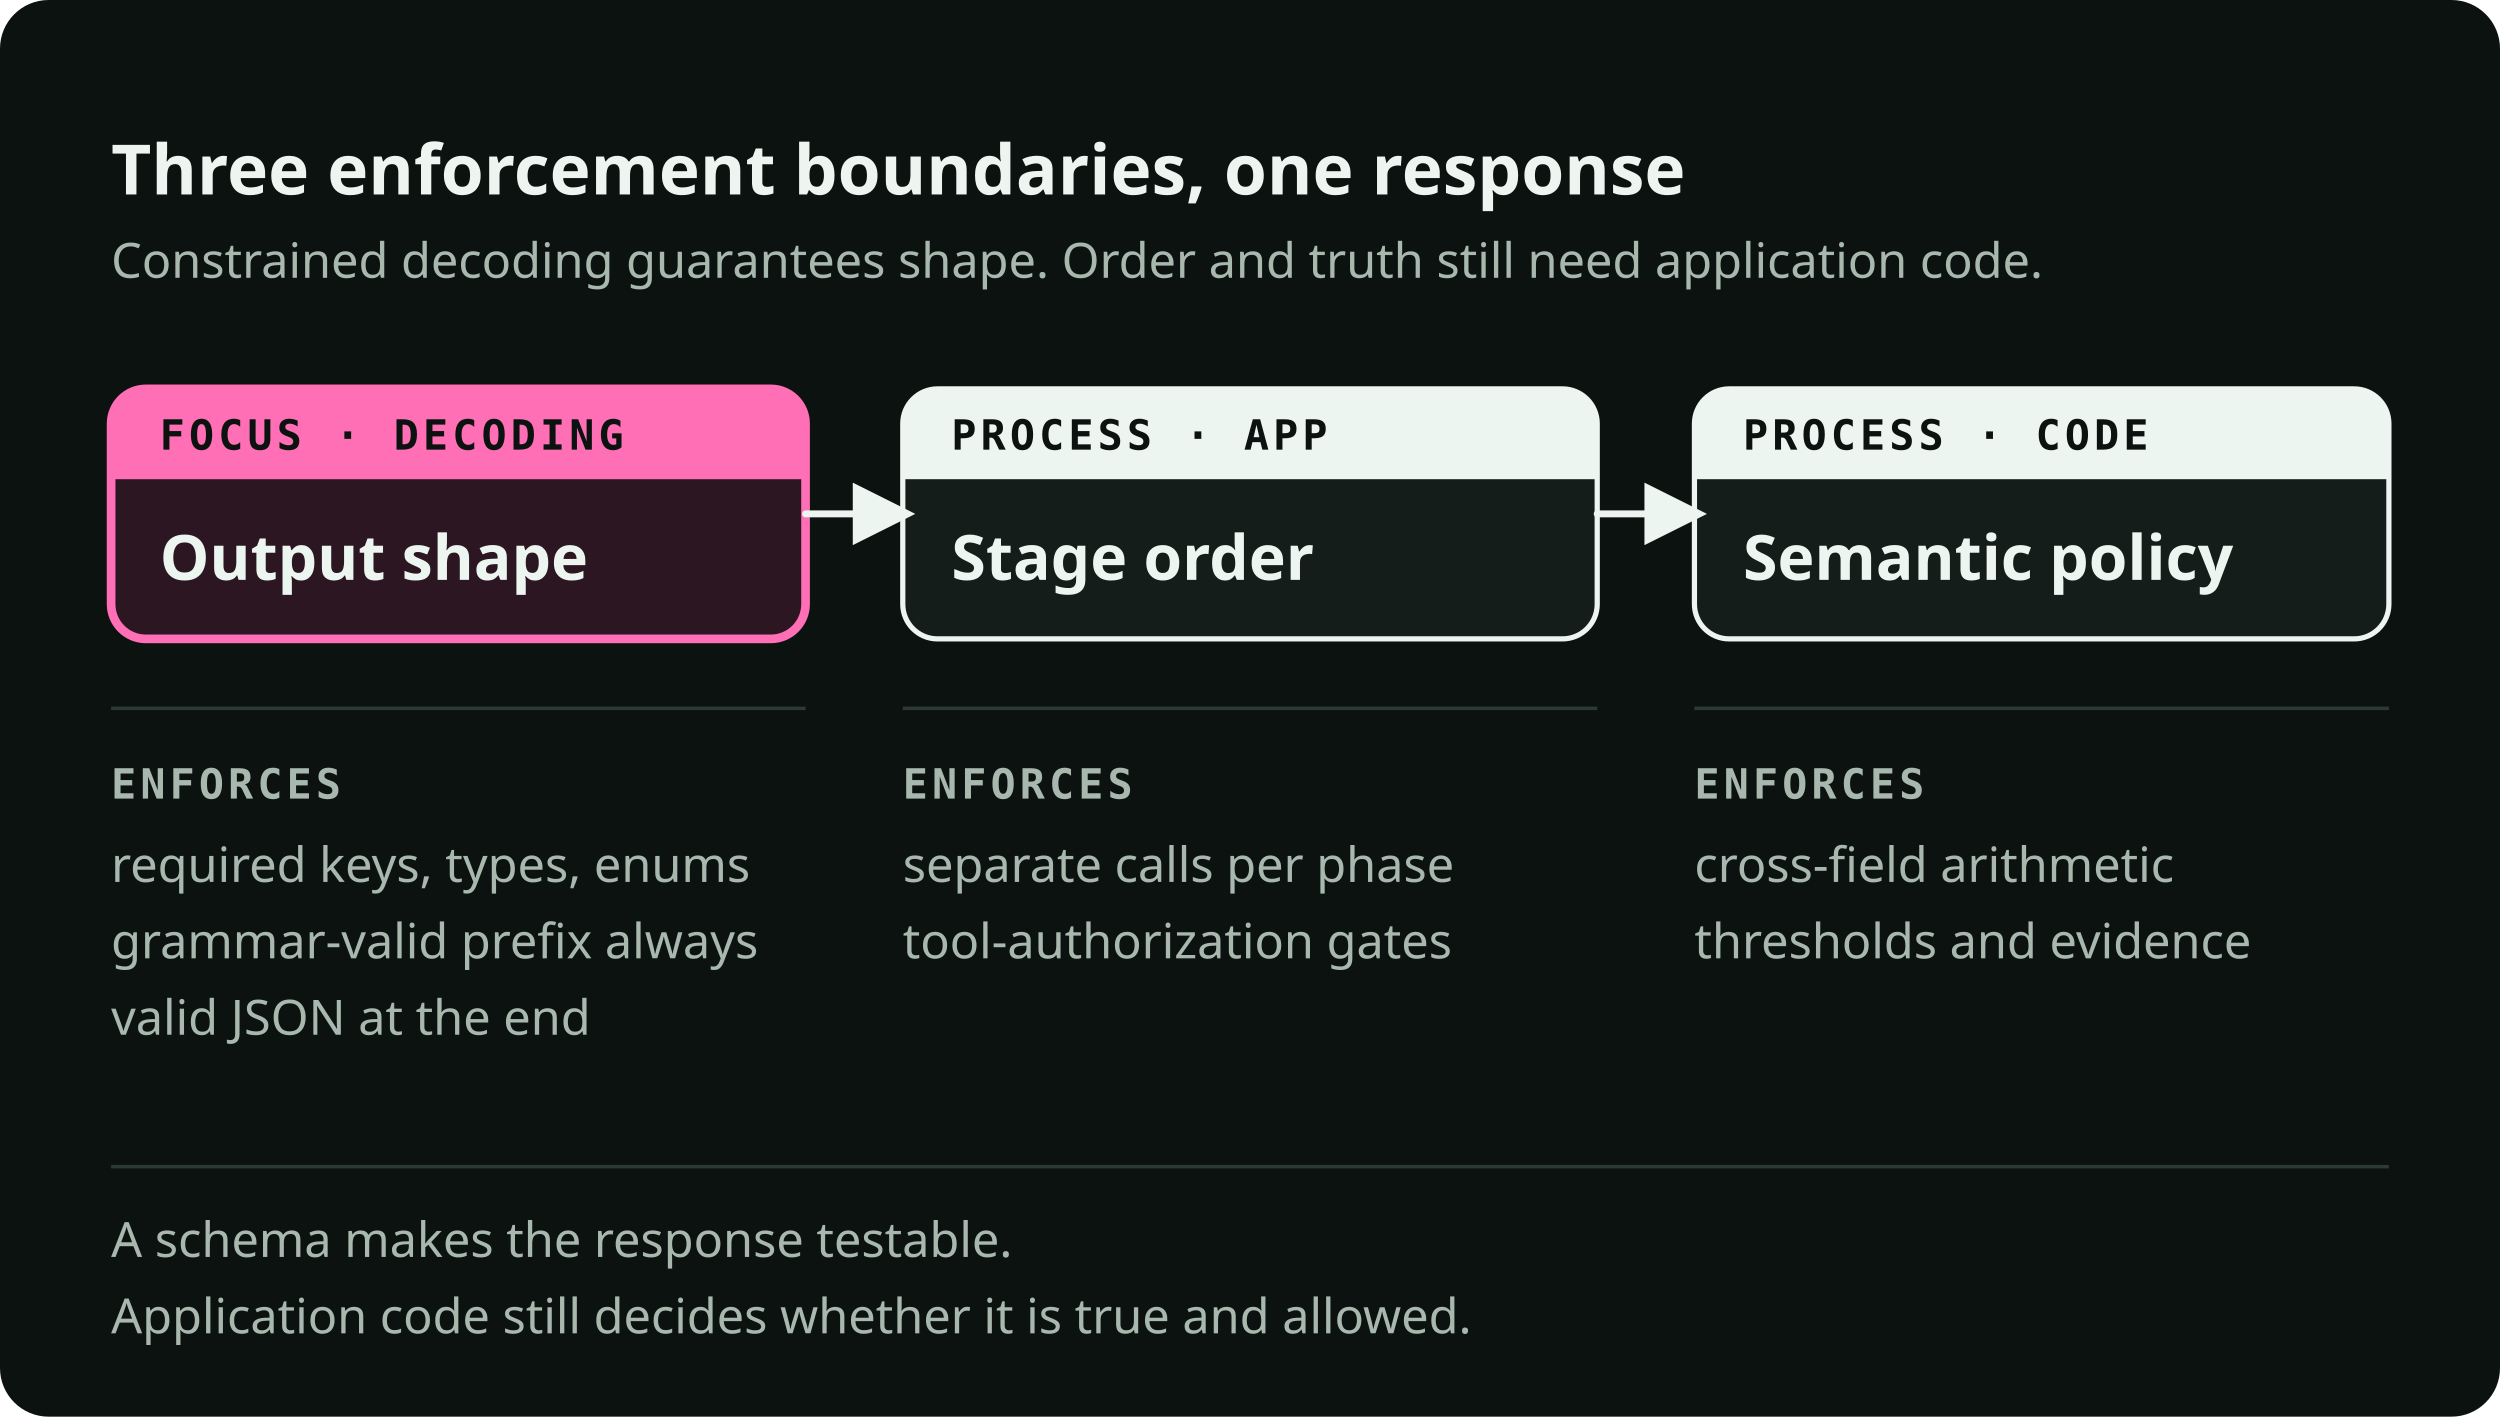
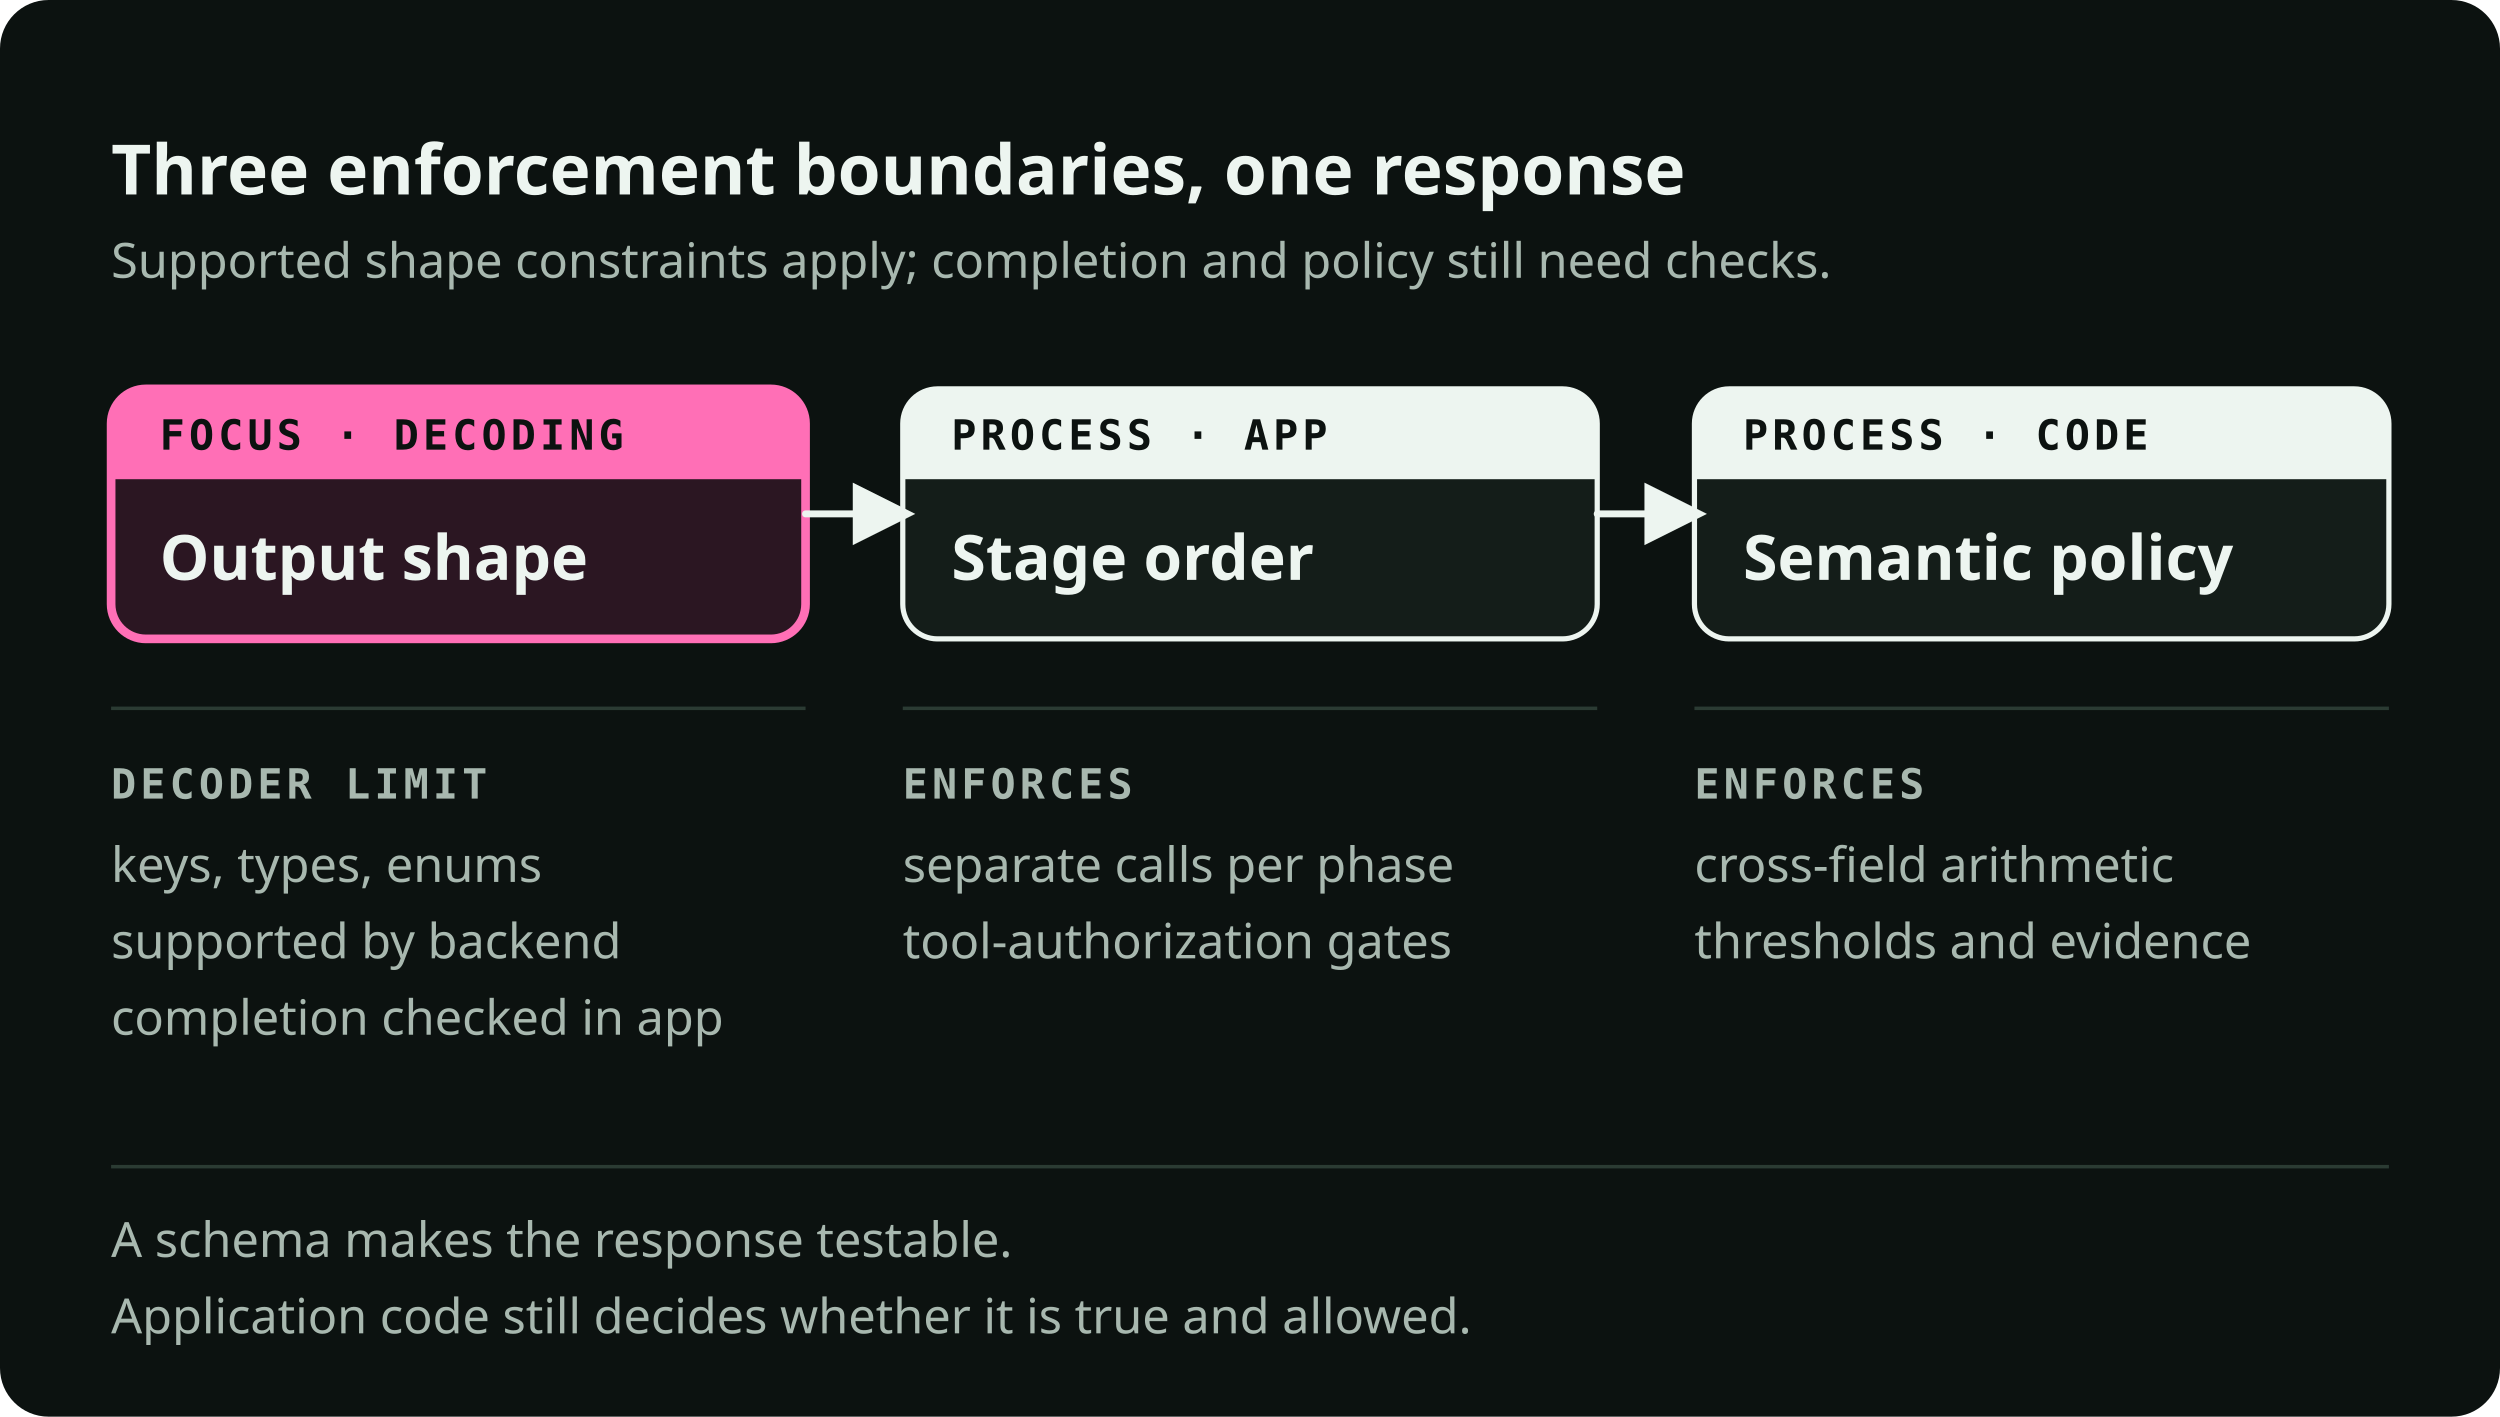
<svg xmlns="http://www.w3.org/2000/svg" viewBox="0 0 720 408" role="img" preserveAspectRatio="xMidYMid meet" data-visual-system="byte-diagram-v2" data-direction="B" data-theme="dark" aria-labelledby="sgro-title sgro-desc" shape-rendering="geometricPrecision" text-rendering="geometricPrecision">
  <style data-visual-system="byte-diagram-v2">* { animation: none !important; }</style>
  <defs>
    <marker id="sgro-arrow-flow" viewBox="0 0 10 10" refX="8" refY="5" markerWidth="9" markerHeight="9" orient="auto-start-reverse">
      <path d="M0 0 10 5 0 10Z" fill="#EDF5F0" />
    </marker>
    <marker id="sgro-arrow-fail" viewBox="0 0 10 10" refX="8" refY="5" markerWidth="9" markerHeight="9" orient="auto-start-reverse">
      <path d="M0 0 10 5 0 10Z" fill="#FF6FB6" />
    </marker>
  </defs>
  <rect width="720" height="408" rx="14" fill="#0C1210" />
  <text x="32" y="56" font-family="Space Grotesk, IBM Plex Sans, ui-sans-serif, system-ui, sans-serif" font-size="20" font-weight="700" fill="#EDF5F0">Three enforcement boundaries, one response</text>
-   <text x="32" y="80" font-family="IBM Plex Sans, ui-sans-serif, system-ui, sans-serif" font-size="14" font-weight="400" fill="#A8B8AF">Constrained decoding guarantees shape. Order and truth still need application code.</text>
+   <text x="32" y="80" font-family="IBM Plex Sans, ui-sans-serif, system-ui, sans-serif" font-size="14" font-weight="400" fill="#A8B8AF">Supported shape constraints apply; completion and policy still need checks.</text>
  <path d="M42 112h180a10 10 0 0 1 10 10v52a10 10 0 0 1 -10 10h-180a10 10 0 0 1 -10 -10v-52a10 10 0 0 1 10 -10Z" fill="#2B1622" stroke="#FF6FB6" stroke-width="2.5" />
  <path d="M42 112h180a10 10 0 0 1 10 10v16a0 0 0 0 1 -0 0h-200a0 0 0 0 1 -0 -0v-16a10 10 0 0 1 10 -10Z" fill="#FF6FB6" />
  <text x="46" y="129.5" font-family="IBM Plex Mono, ui-monospace, SFMono-Regular, Menlo, monospace" font-size="12" font-weight="600" fill="#0C1210" letter-spacing="1.2">FOCUS · DECODING</text>
  <text x="46" y="167" font-family="Space Grotesk, IBM Plex Sans, ui-sans-serif, system-ui, sans-serif" font-size="18" font-weight="600" fill="#EDF5F0">Output shape</text>
  <path d="M270 112h180a10 10 0 0 1 10 10v52a10 10 0 0 1 -10 10h-180a10 10 0 0 1 -10 -10v-52a10 10 0 0 1 10 -10Z" fill="#141D19" stroke="#EDF5F0" stroke-width="1.5" />
  <path d="M270 112h180a10 10 0 0 1 10 10v16a0 0 0 0 1 -0 0h-200a0 0 0 0 1 -0 -0v-16a10 10 0 0 1 10 -10Z" fill="#EDF5F0" />
  <text x="274" y="129.5" font-family="IBM Plex Mono, ui-monospace, SFMono-Regular, Menlo, monospace" font-size="12" font-weight="600" fill="#0C1210" letter-spacing="1.2">PROCESS · APP</text>
  <text x="274" y="167" font-family="Space Grotesk, IBM Plex Sans, ui-sans-serif, system-ui, sans-serif" font-size="18" font-weight="600" fill="#EDF5F0">Stage order</text>
  <path d="M498 112h180a10 10 0 0 1 10 10v52a10 10 0 0 1 -10 10h-180a10 10 0 0 1 -10 -10v-52a10 10 0 0 1 10 -10Z" fill="#141D19" stroke="#EDF5F0" stroke-width="1.5" />
  <path d="M498 112h180a10 10 0 0 1 10 10v16a0 0 0 0 1 -0 0h-200a0 0 0 0 1 -0 -0v-16a10 10 0 0 1 10 -10Z" fill="#EDF5F0" />
  <text x="502" y="129.5" font-family="IBM Plex Mono, ui-monospace, SFMono-Regular, Menlo, monospace" font-size="12" font-weight="600" fill="#0C1210" letter-spacing="1.2">PROCESS · CODE</text>
  <text x="502" y="167" font-family="Space Grotesk, IBM Plex Sans, ui-sans-serif, system-ui, sans-serif" font-size="18" font-weight="600" fill="#EDF5F0">Semantic policy</text>
  <path d="M232 148h28" fill="none" stroke="#EDF5F0" stroke-width="2" stroke-linecap="round" stroke-linejoin="round" marker-end="url(#sgro-arrow-flow)" />
  <path d="M460 148h28" fill="none" stroke="#EDF5F0" stroke-width="2" stroke-linecap="round" stroke-linejoin="round" marker-end="url(#sgro-arrow-flow)" />
  <path d="M32 204h200" stroke="#2B3B33" stroke-width="1" />
  <path d="M260 204h200" stroke="#2B3B33" stroke-width="1" />
  <path d="M488 204h200" stroke="#2B3B33" stroke-width="1" />
-   <text x="32" y="230" font-family="IBM Plex Mono, ui-monospace, SFMono-Regular, Menlo, monospace" font-size="12" font-weight="600" fill="#A8B8AF" letter-spacing="1.2">ENFORCES</text>
-   <text x="32" y="254" font-family="IBM Plex Sans, ui-sans-serif, system-ui, sans-serif" font-size="14" font-weight="400" fill="#A8B8AF">required keys, types, enums</text>
-   <text x="32" y="276" font-family="IBM Plex Sans, ui-sans-serif, system-ui, sans-serif" font-size="14" font-weight="400" fill="#A8B8AF">grammar-valid prefix always</text>
-   <text x="32" y="298" font-family="IBM Plex Sans, ui-sans-serif, system-ui, sans-serif" font-size="14" font-weight="400" fill="#A8B8AF">valid JSON at the end</text>
+   <text x="32" y="230" font-family="IBM Plex Mono, ui-monospace, SFMono-Regular, Menlo, monospace" font-size="12" font-weight="600" fill="#A8B8AF" letter-spacing="1.2">DECODER LIMIT</text>
+   <text x="32" y="254" font-family="IBM Plex Sans, ui-sans-serif, system-ui, sans-serif" font-size="14" font-weight="400" fill="#A8B8AF">keys, types, enums</text>
+   <text x="32" y="276" font-family="IBM Plex Sans, ui-sans-serif, system-ui, sans-serif" font-size="14" font-weight="400" fill="#A8B8AF">supported by backend</text>
+   <text x="32" y="298" font-family="IBM Plex Sans, ui-sans-serif, system-ui, sans-serif" font-size="14" font-weight="400" fill="#A8B8AF">completion checked in app</text>
  <text x="260" y="230" font-family="IBM Plex Mono, ui-monospace, SFMono-Regular, Menlo, monospace" font-size="12" font-weight="600" fill="#A8B8AF" letter-spacing="1.2">ENFORCES</text>
  <text x="260" y="254" font-family="IBM Plex Sans, ui-sans-serif, system-ui, sans-serif" font-size="14" font-weight="400" fill="#A8B8AF">separate calls per phase</text>
  <text x="260" y="276" font-family="IBM Plex Sans, ui-sans-serif, system-ui, sans-serif" font-size="14" font-weight="400" fill="#A8B8AF">tool-authorization gates</text>
  <text x="488" y="230" font-family="IBM Plex Mono, ui-monospace, SFMono-Regular, Menlo, monospace" font-size="12" font-weight="600" fill="#A8B8AF" letter-spacing="1.2">ENFORCES</text>
  <text x="488" y="254" font-family="IBM Plex Sans, ui-sans-serif, system-ui, sans-serif" font-size="14" font-weight="400" fill="#A8B8AF">cross-field arithmetic</text>
  <text x="488" y="276" font-family="IBM Plex Sans, ui-sans-serif, system-ui, sans-serif" font-size="14" font-weight="400" fill="#A8B8AF">thresholds and evidence</text>
  <path d="M32 336h656" stroke="#2B3B33" stroke-width="1" />
  <text x="32" y="362" font-family="IBM Plex Sans, ui-sans-serif, system-ui, sans-serif" font-size="14" font-weight="400" fill="#A8B8AF">A schema makes the response testable.</text>
  <text x="32" y="384" font-family="IBM Plex Sans, ui-sans-serif, system-ui, sans-serif" font-size="14" font-weight="400" fill="#A8B8AF">Application code still decides whether it is true and allowed.</text>
</svg>
